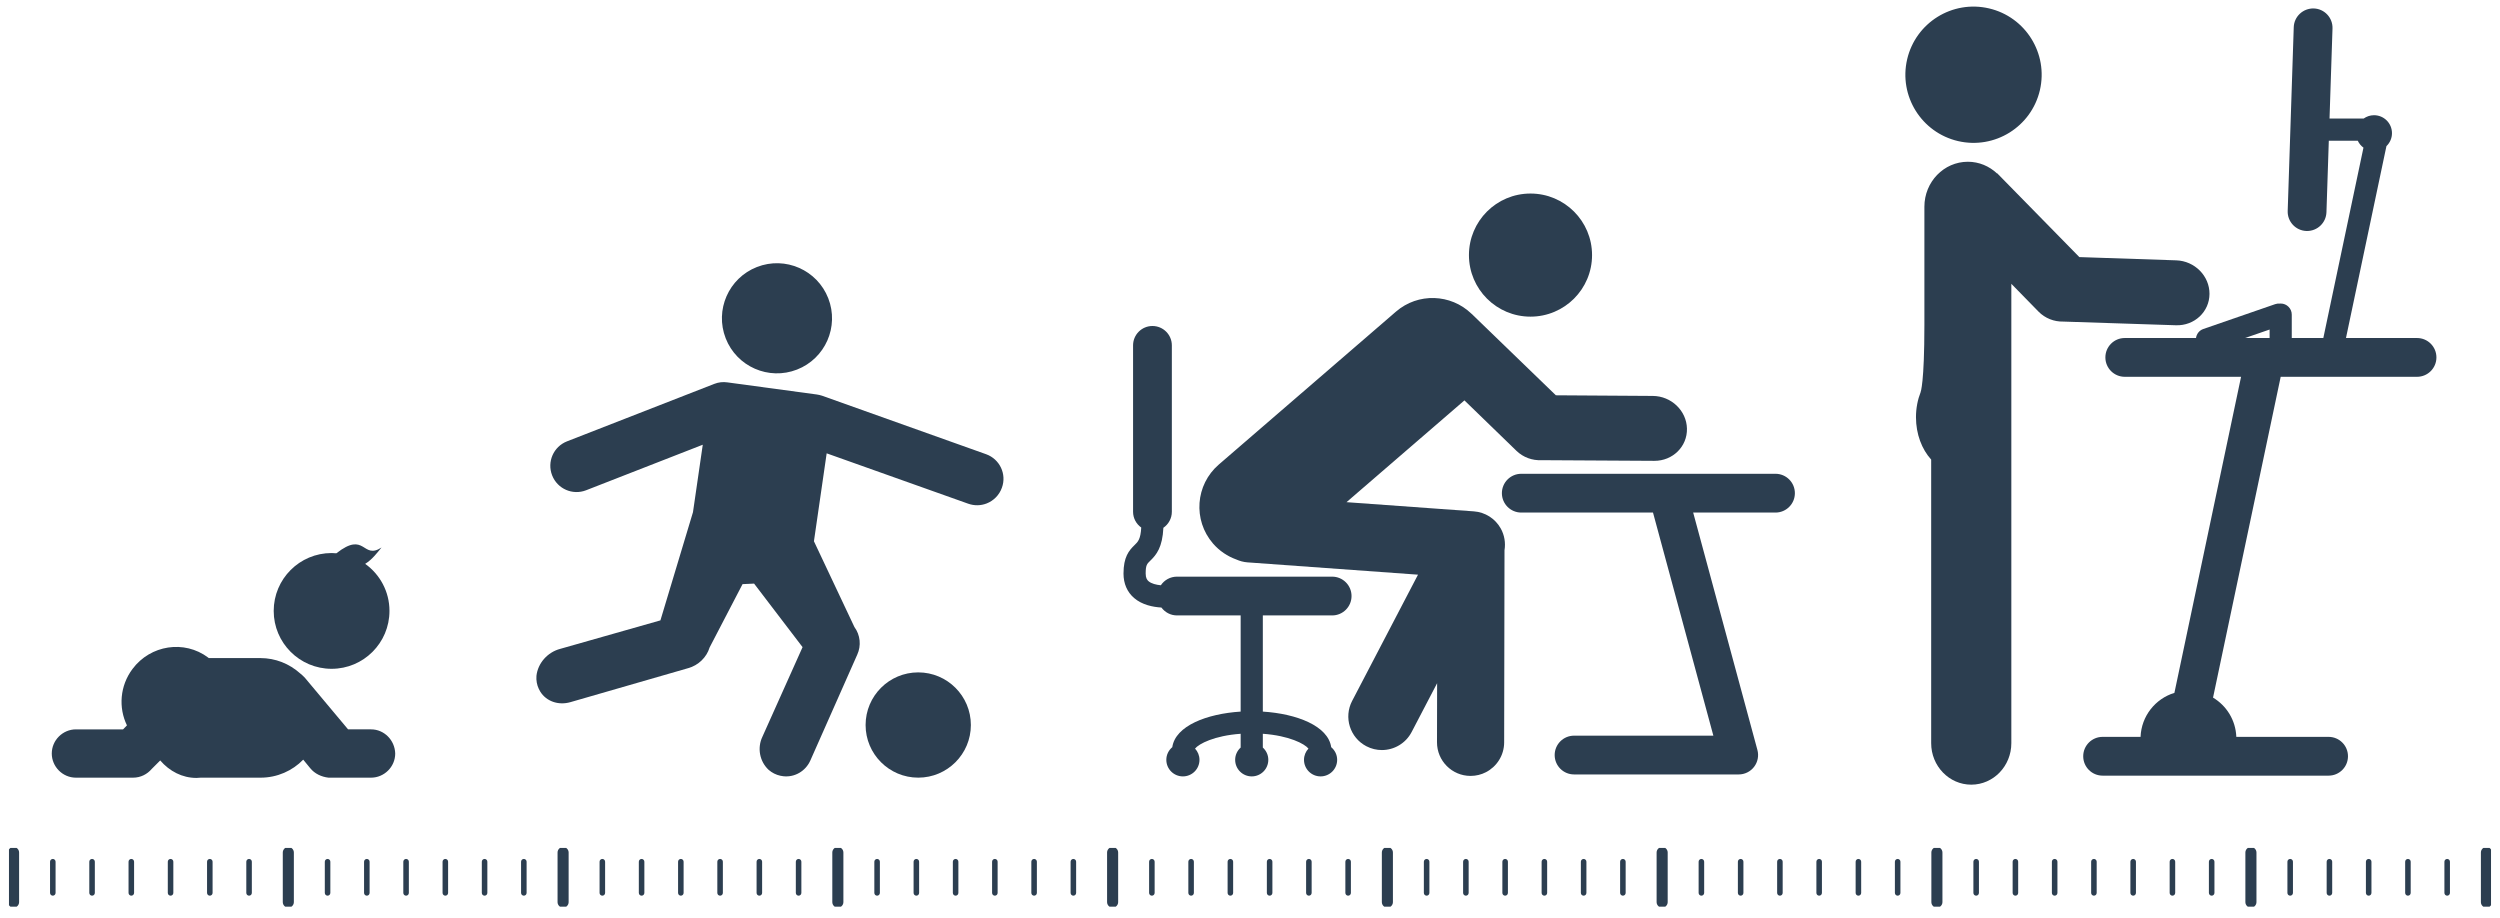
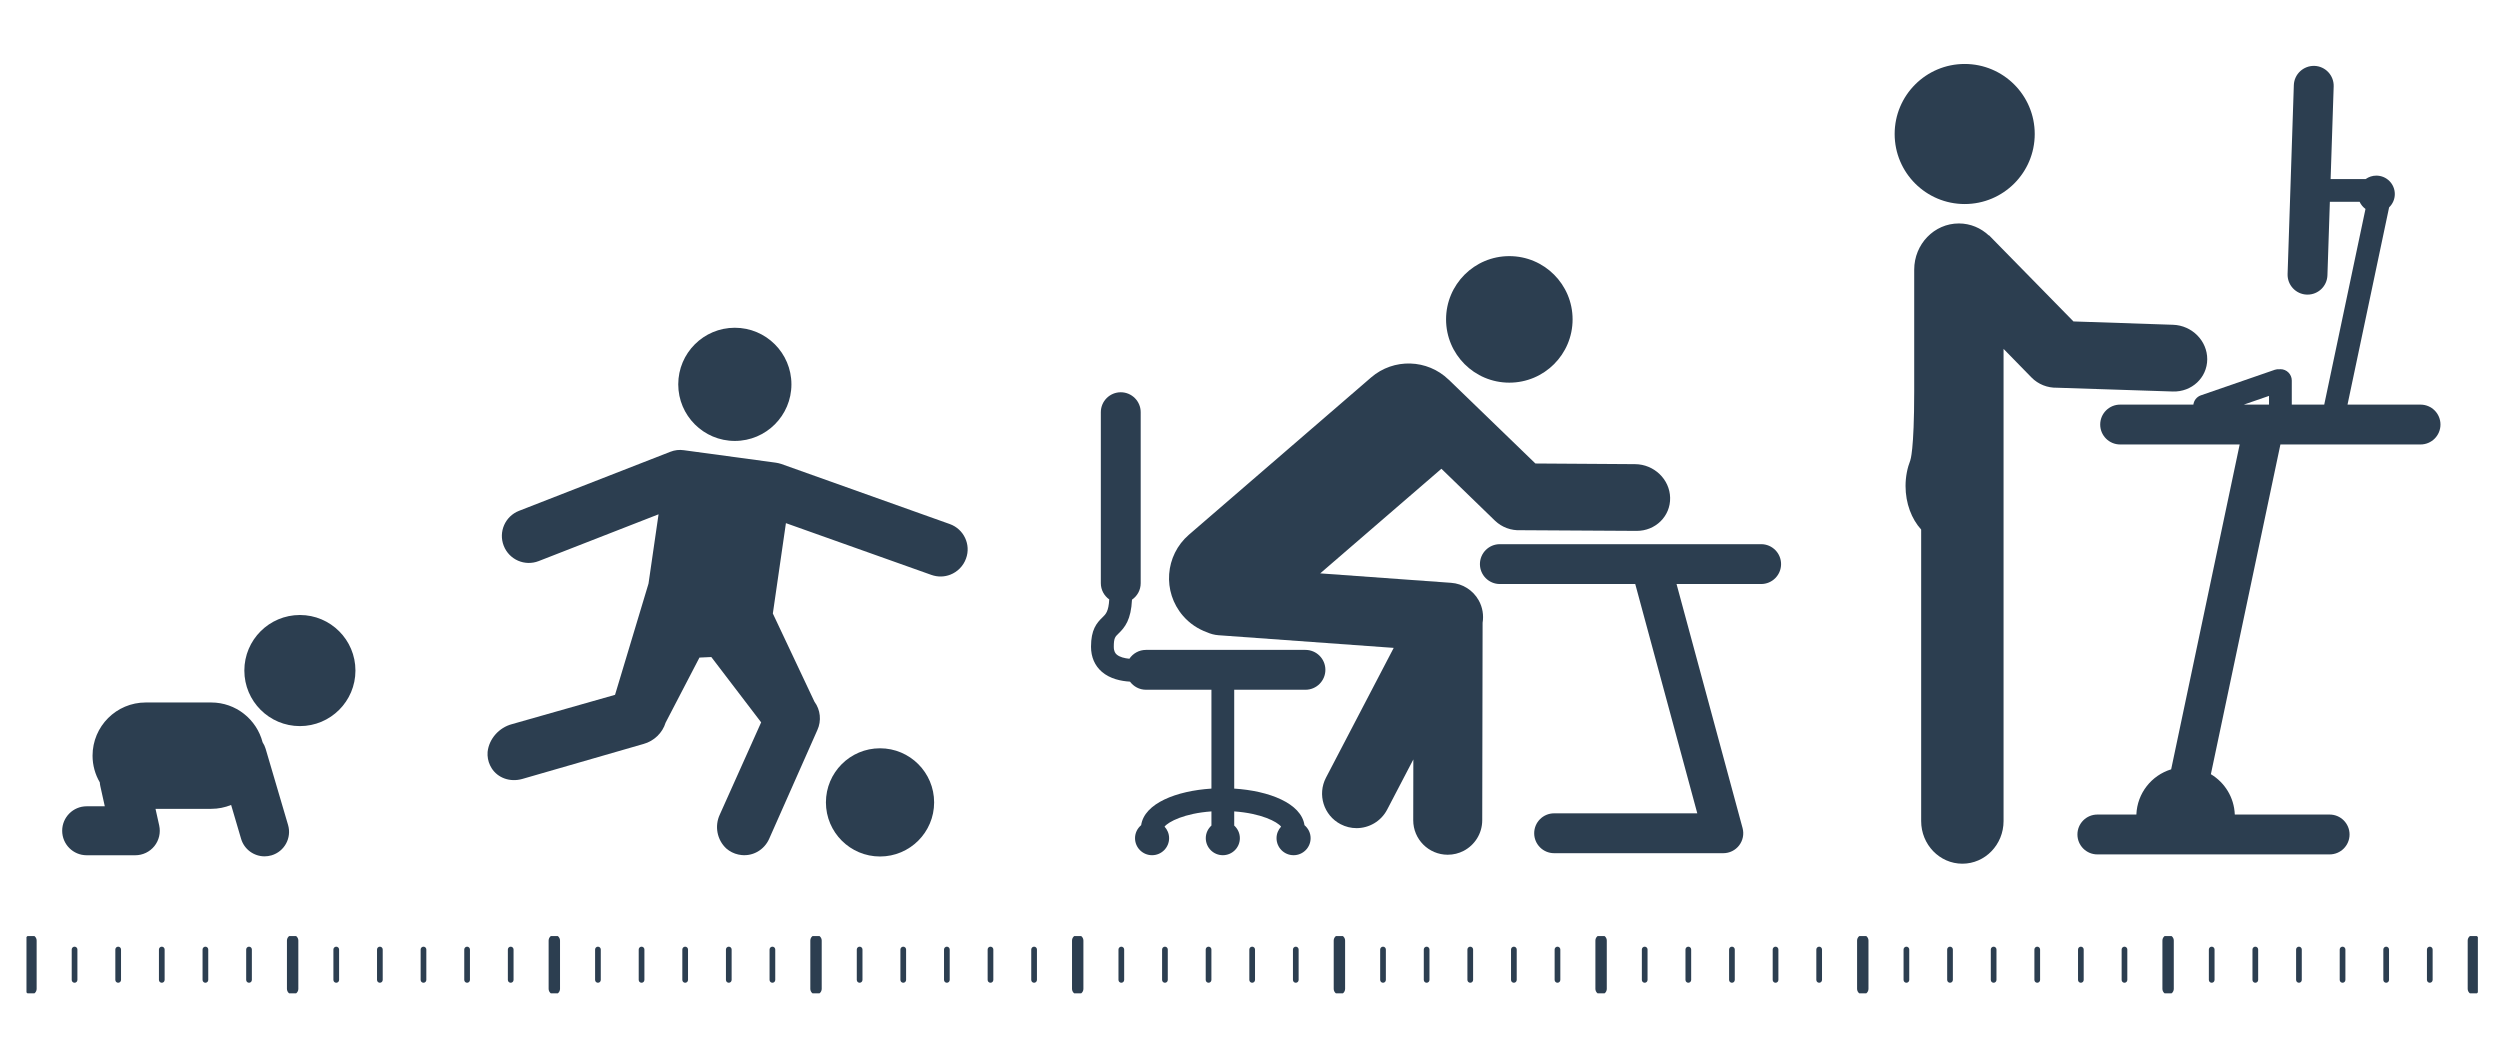
- <svg xmlns="http://www.w3.org/2000/svg" xmlns:xlink="http://www.w3.org/1999/xlink" version="1.1" id="Layer_1" x="0px" y="0px" width="612px" height="224.667px" viewBox="0 0 612 224.667" enable-background="new 0 0 612 224.667" xml:space="preserve">
+ <svg xmlns="http://www.w3.org/2000/svg" xmlns:xlink="http://www.w3.org/1999/xlink" version="1.1" id="Layer_1" x="0px" y="0px" width="396px" height="167.275px" viewBox="0 0 396 167.275" enable-background="new 0 0 396 167.275" xml:space="preserve">
  <g>
-     <path fill="#2c3e50" d="M185.304,65.361c6.933-2.705,14.749,0.724,17.455,7.659c2.707,6.935-0.722,14.749-7.655,17.454   c-6.934,2.704-14.75-0.72-17.455-7.655C174.941,75.884,178.369,68.071,185.304,65.361z" />
-     <circle fill="#2c3e50" cx="224.783" cy="177.484" r="12.885" />
-     <path fill="#2c3e50" d="M241.404,111.194l-40.15-14.318c-0.42-0.13-0.873-0.25-1.299-0.305l-21.888-2.965c-1.096-0.161-2.188-0.032-3.214,0.37   l-36.043,14.064c-3.328,1.301-4.937,5.023-3.65,8.324c1.301,3.329,5.027,4.937,8.323,3.649l28.554-11.145l-2.395,16.512   l-7.971,26.488l-24.516,6.97c-3.122,0.815-5.501,3.519-5.833,6.617c-0.086,1.12,0.114,2.219,0.579,3.191   c0.104,0.233,0.228,0.456,0.36,0.667c1.473,2.371,4.421,3.411,7.332,2.586l28.869-8.333c2.493-0.682,4.521-2.639,5.251-5.071   l8.062-15.5l2.826-0.13l11.867,15.555l-9.834,21.941c-1.305,2.751-0.676,6.06,1.539,8.108c0.821,0.711,1.803,1.204,2.854,1.433   c0.248,0.058,0.498,0.098,0.749,0.123c2.77,0.303,5.422-1.241,6.591-3.842l11.481-25.911c1.022-2.212,0.754-4.833-0.691-6.781   l-9.905-20.991l3.116-21.525l34.654,12.332c1.539,0.542,3.103,0.485,4.512-0.063c1.663-0.65,3.086-2.017,3.733-3.856   C246.48,116.076,244.75,112.396,241.404,111.194z" />
+     <circle fill="#2c3e50" cx="116.398" cy="60.88" r="8.964" />
+     <circle fill="#2c3e50" cx="139.396" cy="127.099" r="8.57" />
+     <path fill="#2c3e50" d="M150.45,83.011l-26.703-9.522c-0.279-0.086-0.58-0.165-0.864-0.202l-14.557-1.973c-0.729-0.107-1.456-0.021-2.137,0.246   l-23.972,9.354c-2.213,0.865-3.283,3.341-2.427,5.536c0.865,2.213,3.343,3.282,5.535,2.426l18.99-7.411l-1.592,10.981   l-5.301,17.616l-16.306,4.636c-2.076,0.543-3.658,2.34-3.879,4.4c-0.057,0.745,0.076,1.477,0.385,2.123   c0.069,0.155,0.152,0.303,0.24,0.443c0.98,1.576,2.94,2.269,4.876,1.72l19.2-5.542c1.658-0.454,3.007-1.755,3.493-3.373   l5.362-10.309l1.88-0.086l7.893,10.345l-6.541,14.593c-0.868,1.83-0.449,4.03,1.024,5.392c0.546,0.474,1.199,0.801,1.898,0.953   c0.165,0.039,0.332,0.065,0.498,0.082c1.842,0.202,3.606-0.825,4.384-2.555l7.636-17.232c0.679-1.472,0.501-3.214-0.46-4.51   l-6.587-13.961l2.072-14.315l23.047,8.201c1.023,0.36,2.063,0.323,3.001-0.042c1.106-0.433,2.052-1.341,2.483-2.564   C153.826,86.258,152.675,83.811,150.45,83.011z" />
  </g>
-   <path fill="#2c3e50" d="M466.873,14.51c2.09-8.969,11.055-14.548,20.029-12.458c8.969,2.089,14.551,11.053,12.463,20.025  c-2.092,8.972-11.059,14.55-20.031,12.463C470.365,32.449,464.783,23.484,466.873,14.51z" />
+   <ellipse fill="#2c3e50" cx="311.207" cy="21.226" rx="11.094" ry="11.094" />
+   <path fill="#2c3e50" d="M206.785,109.257c1.744,0,3.156-1.414,3.156-3.157s-1.412-3.156-3.156-3.156H181.52c-1.095,0-2.058,0.558-2.625,1.402  c-0.768-0.074-1.542-0.265-2.001-0.66c-0.219-0.188-0.469-0.499-0.469-1.241c0-1.375,0.213-1.58,0.729-2.076  c1.05-1.011,2-2.204,2.155-5.383c0.831-0.567,1.377-1.522,1.377-2.605V65.292c0-1.743-1.414-3.157-3.157-3.157  s-3.157,1.414-3.157,3.157V92.38c0,1.062,0.527,1.995,1.331,2.568c-0.102,1.905-0.547,2.335-1.051,2.821  c-0.967,0.93-1.835,1.987-1.835,4.675c0,1.634,0.599,3.012,1.73,3.982c1.294,1.109,3.035,1.464,4.444,1.547  c0.574,0.773,1.488,1.283,2.528,1.283h10.372v15.658c-5.521,0.352-10.629,2.323-11.131,5.792c-0.589,0.495-0.972,1.228-0.972,2.059  c0,1.492,1.208,2.699,2.699,2.699s2.7-1.207,2.7-2.699c0-0.707-0.278-1.346-0.723-1.827c0.619-0.778,3.146-2.108,7.428-2.412v2.243  c-0.546,0.494-0.896,1.2-0.896,1.996c0,1.492,1.208,2.699,2.7,2.699c1.49,0,2.699-1.207,2.699-2.699c0-0.795-0.35-1.501-0.895-1.995  v-2.244c4.282,0.304,6.807,1.633,7.426,2.412c-0.443,0.481-0.723,1.119-0.723,1.827c0,1.492,1.209,2.699,2.699,2.699  s2.699-1.207,2.699-2.699c0-0.831-0.383-1.562-0.971-2.058c-0.502-3.47-5.609-5.441-11.131-5.793v-15.658H206.785z" />
+   <path fill="#2c3e50" d="M278.967,86.197h-41.389c-1.744,0-3.158,1.413-3.158,3.156s1.414,3.157,3.158,3.157h21.445l9.828,36.322h-22.68  c-1.744,0-3.156,1.413-3.156,3.156s1.412,3.157,3.156,3.157h26.805c0.982,0,1.908-0.458,2.506-1.238s0.797-1.795,0.541-2.743  L265.564,92.51h13.402c1.744,0,3.156-1.414,3.156-3.157S280.711,86.197,278.967,86.197z" />
  <g>
-     <path fill="#2c3e50" d="M81.173,163.724c7.825,0,14.169-6.344,14.169-14.17c0-4.755-2.352-8.954-5.946-11.524c1.719-1.04,3.117-2.925,4.005-4.005   c-4.741,3.103-3.911-4.177-11.059,1.42c-0.386-0.032-0.775-0.06-1.17-0.06c-7.825,0-14.169,6.343-14.169,14.169   C67.004,157.379,73.348,163.724,81.173,163.724z" />
-     <path fill="#2c3e50" d="M90.838,178.548h-5.63l-10.603-12.667c-0.375-0.375-0.751-0.751-1.126-1.032c-2.628-2.345-6.006-3.753-9.759-3.753H51.103   c-0.062-0.047-0.115-0.101-0.177-0.147c-5.803-4.341-14.082-3.082-18.491,2.813c-3.107,4.155-3.452,9.498-1.359,13.812   l-0.949,0.975H18.585c-3.19,0-5.911,2.628-5.911,5.912c0,3.191,2.627,5.912,5.911,5.912h13.981c1.876,0,3.473-0.845,4.598-2.159   l2.056-2.057c2.274,2.643,5.405,4.279,8.864,4.279c0.363,0,0.721-0.028,1.076-0.064h14.653c4.035,0,7.789-1.689,10.416-4.41   l1.689,2.063c1.125,1.408,2.814,2.159,4.504,2.347c0.093,0,0.281,0,0.375,0s0.282,0,0.375,0h9.665c3.191,0,5.912-2.627,5.912-5.912   C96.657,181.177,94.029,178.548,90.838,178.548z" />
+     <path fill="#2c3e50" d="M239.076,60.613c5.539,0,10.023-4.485,10.023-10.021c0-5.535-4.484-10.022-10.023-10.022   c-5.535,0-10.02,4.487-10.02,10.022C229.057,56.127,233.541,60.613,239.076,60.613z" />
+     <path fill="#2c3e50" d="M258.998,73.522l-15.791-0.105L229.52,60.181c-0.023-0.023-0.051-0.039-0.074-0.062c-3.352-3.228-8.672-3.429-12.266-0.329   l-28.85,24.905c-3.811,3.287-4.233,9.041-0.944,12.851c1.059,1.225,2.375,2.089,3.794,2.604c0.567,0.253,1.178,0.422,1.818,0.469   l0.183,0.013c0.263,0.032,0.523,0.047,0.788,0.057l26.794,1.935l-10.727,20.557c-1.398,2.677-0.357,5.979,2.318,7.374   c0.809,0.423,1.674,0.622,2.523,0.622c1.971,0,3.875-1.069,4.85-2.938l4.146-7.945l-0.018,9.618   c-0.008,3.021,2.436,5.473,5.455,5.478c0.912,0.002,1.771-0.219,2.525-0.611c1.75-0.91,2.947-2.736,2.951-4.845l0.059-31.288   c0.195-1.2-0.004-2.448-0.611-3.54c-0.896-1.609-2.543-2.656-4.381-2.788l-20.732-1.496l19.199-16.571l8.471,8.213   c1.107,1.072,2.592,1.596,4.078,1.521l18.363,0.108c3,0.017,5.387-2.335,5.316-5.253C264.486,75.92,262,73.542,258.998,73.522z" />
  </g>
-   <path fill="#2c3e50" d="M326.111,150.657c2.621,0,4.746-2.125,4.746-4.746s-2.125-4.747-4.746-4.747h-37.992c-1.645,0-3.093,0.838-3.945,2.109  c-1.156-0.113-2.32-0.398-3.01-0.993c-0.328-0.284-0.704-0.751-0.704-1.867c0-2.067,0.32-2.375,1.095-3.122  c1.581-1.52,3.009-3.314,3.242-8.093c1.25-0.854,2.071-2.29,2.071-3.917v-40.73c0-2.621-2.125-4.747-4.747-4.747  c-2.621,0-4.746,2.126-4.746,4.747v40.73c0,1.596,0.793,2.999,2,3.86c-0.153,2.866-0.823,3.512-1.582,4.242  c-1.454,1.398-2.759,2.989-2.759,7.03c0,2.457,0.9,4.528,2.602,5.987c1.946,1.669,4.564,2.201,6.681,2.326  c0.865,1.164,2.238,1.929,3.8,1.929h15.596v23.544c-8.301,0.53-15.982,3.494-16.737,8.709c-0.886,0.744-1.46,1.847-1.46,3.095  c0,2.244,1.816,4.059,4.058,4.059s4.059-1.815,4.059-4.059c0-1.063-0.417-2.024-1.087-2.747c0.931-1.171,4.73-3.17,11.168-3.627  v3.373c-0.82,0.743-1.347,1.805-1.347,3.001c0,2.244,1.817,4.059,4.058,4.059s4.058-1.815,4.058-4.059c0-1.194-0.523-2.257-1.344-3  v-3.374c6.438,0.457,10.236,2.455,11.168,3.627c-0.67,0.723-1.088,1.682-1.088,2.747c0,2.244,1.818,4.059,4.059,4.059  c2.242,0,4.059-1.815,4.059-4.059c0-1.249-0.574-2.349-1.459-3.093c-0.756-5.217-8.436-8.181-16.738-8.711v-23.544H326.111z" />
-   <path fill="#2c3e50" d="M434.643,115.983H372.41c-2.621,0-4.748,2.125-4.748,4.746c0,2.622,2.127,4.747,4.748,4.747h32.244l14.777,54.614h-34.1  c-2.621,0-4.748,2.125-4.748,4.746s2.127,4.747,4.748,4.747h40.303c1.477,0,2.869-0.688,3.768-1.862  c0.9-1.173,1.199-2.698,0.814-4.124l-15.727-58.121h20.152c2.621,0,4.746-2.125,4.746-4.747  C439.389,118.109,437.264,115.983,434.643,115.983z" />
+   <path fill="#2c3e50" d="M344.215,51.445l-15.779-0.529l-13.328-13.598c-0.023-0.023-0.051-0.04-0.072-0.063l-0.006,0.041  c-1.256-1.178-2.916-1.902-4.744-1.902c-3.91,0-7.076,3.28-7.076,7.327V62c0,9.447-0.615,10.893-0.615,10.893h0.008  c-0.484,1.23-0.764,2.618-0.764,4.092c0,2.763,0.963,5.23,2.473,6.897v46.173c0,3.73,2.924,6.755,6.527,6.755  c3.605,0,6.525-3.024,6.525-6.755V74.758v-3.247V55.265l4.418,4.52c1.076,1.101,2.547,1.665,4.035,1.63l18.354,0.6  c3,0.097,5.447-2.189,5.455-5.108C349.639,53.99,347.215,51.546,344.215,51.445z" />
+   <path fill="#2c3e50" d="M383.416,64.092h-11.57l6.588-31.243c0.555-0.532,0.904-1.276,0.904-2.107c0-1.617-1.311-2.924-2.926-2.924  c-0.631,0-1.211,0.205-1.689,0.543h-5.553l0.484-14.667c0.057-1.742-1.309-3.202-3.053-3.259c-1.738-0.04-3.201,1.309-3.258,3.051  l-0.988,29.921c-0.057,1.742,1.309,3.202,3.051,3.259c0.035,0,0.07,0.001,0.107,0.001c1.695,0,3.096-1.346,3.152-3.053l0.385-11.646  h4.715c0.209,0.452,0.529,0.839,0.928,1.13l-6.535,30.993h-5.139v-3.811c0-0.997-0.809-1.804-1.805-1.804  c-0.043,0-0.084,0.01-0.127,0.013c-0.25-0.024-0.508-0.001-0.76,0.085l-11.707,4.047c-0.666,0.231-1.104,0.815-1.191,1.469h-11.6  c-1.742,0-3.156,1.414-3.156,3.157s1.414,3.157,3.156,3.157h18.936l-10.854,51.459c-3.104,0.948-5.379,3.775-5.51,7.162h-6.18  c-1.744,0-3.156,1.414-3.156,3.157s1.412,3.156,3.156,3.156h36.793c1.744,0,3.156-1.413,3.156-3.156s-1.412-3.157-3.156-3.157  h-15.023c-0.104-2.722-1.596-5.078-3.789-6.392l11.016-52.229h22.197c1.742,0,3.156-1.414,3.156-3.157  S385.158,64.092,383.416,64.092z M359.412,62.71v1.382h-3.996L359.412,62.71z" />
  <g>
-     <path fill="#2c3e50" d="M374.664,77.515c8.326,0,15.07-6.744,15.07-15.067c0-8.323-6.744-15.069-15.07-15.069c-8.324,0-15.066,6.747-15.066,15.069   C359.598,70.771,366.34,77.515,374.664,77.515z" />
-     <path fill="#2c3e50" d="M404.615,96.925l-23.74-0.157l-20.58-19.901c-0.037-0.035-0.078-0.059-0.111-0.093c-5.043-4.854-13.041-5.156-18.443-0.495   l-43.381,37.446c-5.729,4.943-6.365,13.594-1.42,19.323c1.592,1.841,3.571,3.14,5.707,3.913c0.853,0.381,1.771,0.635,2.734,0.706   l0.274,0.02c0.395,0.047,0.788,0.07,1.186,0.084l40.287,2.91L331,171.589c-2.102,4.025-0.539,8.99,3.484,11.088   c1.217,0.636,2.518,0.935,3.797,0.935c2.963,0,5.826-1.607,7.291-4.418l6.234-11.948l-0.029,14.462   c-0.01,4.542,3.666,8.229,8.205,8.236c1.371,0.003,2.662-0.33,3.797-0.919c2.631-1.368,4.432-4.115,4.438-7.284l0.086-47.044   c0.295-1.806-0.004-3.683-0.918-5.324c-1.348-2.42-3.822-3.993-6.586-4.192l-31.176-2.249l28.871-24.917l12.736,12.348   c1.664,1.612,3.896,2.4,6.133,2.289l27.609,0.163c4.512,0.023,8.098-3.511,7.994-7.898   C412.867,100.532,409.129,96.957,404.615,96.925z" />
+     <circle fill="#2c3e50" cx="47.503" cy="106.215" r="8.799" />
+     <path fill="#2c3e50" d="M36.61,127.504l1.577,5.357c0.496,1.689,2.042,2.784,3.719,2.784c0.363,0,0.732-0.052,1.098-0.158   c2.055-0.604,3.229-2.761,2.624-4.816L42.08,118.62c-0.112-0.381-0.278-0.73-0.485-1.044c-0.942-3.624-4.226-6.303-8.143-6.303   H23.084c-4.652,0-8.424,3.772-8.424,8.425c0,1.545,0.423,2.989,1.15,4.234c0.013,0.193,0.036,0.387,0.079,0.582l0.709,3.202h-2.871   c-2.142,0-3.878,1.736-3.878,3.878s1.736,3.878,3.878,3.878h7.704c1.177,0,2.288-0.533,3.025-1.45   c0.737-0.919,1.016-2.118,0.761-3.269l-0.584-2.633h8.819C34.569,128.122,35.633,127.9,36.61,127.504z" />
  </g>
-   <path fill="#2c3e50" d="M532.75,63.731l-23.727-0.795l-20.041-20.445c-0.035-0.035-0.076-0.06-0.109-0.095l-0.006,0.06  c-1.889-1.771-4.385-2.859-7.133-2.859c-5.881,0-10.643,4.932-10.643,11.016v28.99c0,14.204-0.922,16.377-0.922,16.377h0.008  c-0.729,1.851-1.146,3.938-1.146,6.153c0,4.153,1.445,7.864,3.721,10.372v69.424c0,5.609,4.395,10.157,9.811,10.157  c5.422,0,9.812-4.547,9.812-10.157V98.785v-4.883V69.475l6.643,6.795c1.619,1.655,3.83,2.503,6.066,2.452l27.6,0.902  c4.506,0.146,8.188-3.292,8.199-7.682C540.904,67.557,537.262,63.883,532.75,63.731z" />
-   <path fill="#2c3e50" d="M591.689,82.746h-17.395l9.906-46.977c0.834-0.8,1.357-1.918,1.357-3.167c0-2.432-1.969-4.397-4.396-4.397  c-0.949,0-1.82,0.308-2.541,0.817h-8.352l0.729-22.054c0.088-2.62-1.967-4.813-4.586-4.9c-2.617-0.06-4.814,1.968-4.902,4.587  l-1.482,44.99c-0.088,2.619,1.967,4.813,4.586,4.899c0.053,0.002,0.105,0.003,0.158,0.003c2.551,0,4.658-2.023,4.744-4.59  l0.576-17.511h7.09c0.314,0.679,0.797,1.262,1.395,1.699l-9.826,46.601h-7.727v-5.73c0-1.499-1.215-2.712-2.713-2.712  c-0.064,0-0.127,0.015-0.189,0.02c-0.377-0.037-0.766-0.002-1.145,0.128l-17.602,6.085c-1.002,0.347-1.66,1.225-1.793,2.209h-17.441  c-2.619,0-4.744,2.126-4.744,4.747c0,2.622,2.125,4.747,4.744,4.747h28.473l-16.318,77.375c-4.668,1.425-8.088,5.676-8.285,10.769  h-9.291c-2.623,0-4.748,2.126-4.748,4.747c0,2.621,2.125,4.747,4.748,4.747h55.32c2.621,0,4.748-2.126,4.748-4.747  c0-2.621-2.127-4.747-4.748-4.747h-22.588c-0.158-4.092-2.4-7.635-5.699-9.609l16.562-78.534h33.375  c2.623,0,4.748-2.125,4.748-4.747C596.438,84.872,594.312,82.746,591.689,82.746z M555.6,80.668v2.078h-6.01L555.6,80.668z" />
  <g>
-     <g>
-       <defs>
-         <rect id="SVGID_1_" x="2.196" y="207.578" width="607.606" height="14.376" />
-       </defs>
-       <clipPath id="SVGID_2_">
-         <use xlink:href="#SVGID_1_" overflow="visible" />
-       </clipPath>
-       <path clip-path="url(#SVGID_2_)" fill="#2c3e50" d="M3.319,222.188c-0.749,0-1.356-0.607-1.356-1.356v-12.13    c0-0.749,0.607-1.356,1.356-1.356s1.356,0.607,1.356,1.356v12.13C4.675,221.581,4.068,222.188,3.319,222.188z" />
-       <path clip-path="url(#SVGID_2_)" fill="#2c3e50" d="M70.581,222.188c-0.749,0-1.355-0.607-1.355-1.356v-12.13    c0-0.749,0.607-1.356,1.355-1.356c0.75,0,1.356,0.607,1.356,1.356v12.13C71.937,221.581,71.33,222.188,70.581,222.188z" />
-       <path clip-path="url(#SVGID_2_)" fill="#2c3e50" d="M339.631,222.188c-0.748,0-1.355-0.607-1.355-1.356v-12.13    c0-0.749,0.607-1.356,1.355-1.356c0.75,0,1.355,0.607,1.355,1.356v12.13C340.986,221.581,340.381,222.188,339.631,222.188z" />
-       <path clip-path="url(#SVGID_2_)" fill="#2c3e50" d="M137.845,222.188c-0.749,0-1.356-0.607-1.356-1.356v-12.13    c0-0.749,0.607-1.356,1.356-1.356c0.749,0,1.356,0.607,1.356,1.356v12.13C139.201,221.581,138.593,222.188,137.845,222.188z" />
-       <path clip-path="url(#SVGID_2_)" fill="#2c3e50" d="M406.895,222.188c-0.75,0-1.357-0.607-1.357-1.356v-12.13    c0-0.749,0.607-1.356,1.357-1.356c0.748,0,1.355,0.607,1.355,1.356v12.13C408.25,221.581,407.643,222.188,406.895,222.188z" />
-       <path clip-path="url(#SVGID_2_)" fill="#2c3e50" d="M205.105,222.188c-0.749,0-1.356-0.607-1.356-1.356v-12.13    c0-0.749,0.607-1.356,1.356-1.356s1.357,0.607,1.357,1.356v12.13C206.462,221.581,205.854,222.188,205.105,222.188z" />
-       <path clip-path="url(#SVGID_2_)" fill="#2c3e50" d="M474.154,222.188c-0.75,0-1.355-0.607-1.355-1.356v-12.13    c0-0.749,0.605-1.356,1.355-1.356s1.355,0.607,1.355,1.356v12.13C475.51,221.581,474.904,222.188,474.154,222.188z" />
-       <path clip-path="url(#SVGID_2_)" fill="#2c3e50" d="M272.368,222.188c-0.749,0-1.355-0.607-1.355-1.356v-12.13    c0-0.749,0.607-1.356,1.355-1.356c0.75,0,1.357,0.607,1.357,1.356v12.13C273.725,221.581,273.118,222.188,272.368,222.188z" />
-     </g>
-     <path fill="#2c3e50" d="M281.977,219.263c-0.374,0-0.677-0.304-0.677-0.678v-7.638c0-0.375,0.303-0.678,0.677-0.678   c0.375,0,0.679,0.303,0.679,0.678v7.638C282.656,218.959,282.353,219.263,281.977,219.263z" />
-     <path fill="#2c3e50" d="M214.715,219.263c-0.375,0-0.678-0.304-0.678-0.678v-7.638c0-0.375,0.304-0.678,0.678-0.678   s0.678,0.303,0.678,0.678v7.638C215.394,218.959,215.09,219.263,214.715,219.263z" />
-     <path fill="#2c3e50" d="M147.453,219.263c-0.375,0-0.678-0.304-0.678-0.678v-7.638c0-0.375,0.304-0.678,0.678-0.678   s0.678,0.303,0.678,0.678v7.638C148.131,218.959,147.828,219.263,147.453,219.263z" />
-     <path fill="#2c3e50" d="M80.191,219.263c-0.375,0-0.678-0.304-0.678-0.678v-7.638c0-0.375,0.303-0.678,0.678-0.678   c0.375,0,0.678,0.303,0.678,0.678v7.638C80.869,218.959,80.566,219.263,80.191,219.263z" />
-     <path fill="#2c3e50" d="M12.928,219.263c-0.375,0-0.678-0.304-0.678-0.678v-7.638c0-0.375,0.303-0.678,0.678-0.678   c0.375,0,0.678,0.303,0.678,0.678v7.638C13.606,218.959,13.303,219.263,12.928,219.263z" />
-     <path fill="#2c3e50" d="M349.24,219.263c-0.375,0-0.68-0.304-0.68-0.678v-7.638c0-0.375,0.305-0.678,0.68-0.678   s0.678,0.303,0.678,0.678v7.638C349.918,218.959,349.615,219.263,349.24,219.263z" />
-     <path fill="#2c3e50" d="M416.5,219.263c-0.373,0-0.678-0.304-0.678-0.678v-7.638c0-0.375,0.305-0.678,0.678-0.678   c0.375,0,0.68,0.303,0.68,0.678v7.638C417.18,218.959,416.875,219.263,416.5,219.263z" />
-     <path fill="#2c3e50" d="M483.764,219.263c-0.375,0-0.678-0.304-0.678-0.678v-7.638c0-0.375,0.303-0.678,0.678-0.678   s0.68,0.303,0.68,0.678v7.638C484.443,218.959,484.139,219.263,483.764,219.263z" />
-     <path fill="#2c3e50" d="M541.418,219.263c-0.375,0-0.68-0.304-0.68-0.678v-7.638c0-0.375,0.305-0.678,0.68-0.678   c0.373,0,0.678,0.303,0.678,0.678v7.638C542.096,218.959,541.791,219.263,541.418,219.263z" />
-     <path fill="#2c3e50" d="M291.584,219.263c-0.375,0-0.678-0.304-0.678-0.678v-7.638c0-0.375,0.303-0.678,0.678-0.678   c0.375,0,0.678,0.303,0.678,0.678v7.638C292.263,218.959,291.959,219.263,291.584,219.263z" />
-     <path fill="#2c3e50" d="M224.324,219.263c-0.375,0-0.678-0.304-0.678-0.678v-7.638c0-0.375,0.304-0.678,0.678-0.678   s0.678,0.303,0.678,0.678v7.638C225.002,218.959,224.698,219.263,224.324,219.263z" />
-     <path fill="#2c3e50" d="M157.062,219.263c-0.375,0-0.678-0.304-0.678-0.678v-7.638c0-0.375,0.304-0.678,0.678-0.678   c0.375,0,0.678,0.303,0.678,0.678v7.638C157.74,218.959,157.437,219.263,157.062,219.263z" />
-     <path fill="#2c3e50" d="M89.8,219.263c-0.375,0-0.678-0.304-0.678-0.678v-7.638c0-0.375,0.304-0.678,0.678-0.678   c0.375,0,0.678,0.303,0.678,0.678v7.638C90.478,218.959,90.175,219.263,89.8,219.263z" />
-     <path fill="#2c3e50" d="M22.537,219.263c-0.375,0-0.678-0.304-0.678-0.678v-7.638c0-0.375,0.303-0.678,0.678-0.678   c0.375,0,0.679,0.303,0.679,0.678v7.638C23.216,218.959,22.913,219.263,22.537,219.263z" />
-     <path fill="#2c3e50" d="M358.848,219.263c-0.375,0-0.68-0.304-0.68-0.678v-7.638c0-0.375,0.305-0.678,0.68-0.678   s0.678,0.303,0.678,0.678v7.638C359.525,218.959,359.223,219.263,358.848,219.263z" />
-     <path fill="#2c3e50" d="M426.111,219.263c-0.375,0-0.678-0.304-0.678-0.678v-7.638c0-0.375,0.303-0.678,0.678-0.678   s0.678,0.303,0.678,0.678v7.638C426.789,218.959,426.486,219.263,426.111,219.263z" />
-     <path fill="#2c3e50" d="M493.371,219.263c-0.375,0-0.678-0.304-0.678-0.678v-7.638c0-0.375,0.303-0.678,0.678-0.678   s0.678,0.303,0.678,0.678v7.638C494.049,218.959,493.746,219.263,493.371,219.263z" />
-     <path fill="#2c3e50" d="M560.637,219.263c-0.375,0-0.678-0.304-0.678-0.678v-7.638c0-0.375,0.303-0.678,0.678-0.678   s0.678,0.303,0.678,0.678v7.638C561.314,218.959,561.012,219.263,560.637,219.263z" />
-     <path fill="#2c3e50" d="M301.195,219.263c-0.375,0-0.677-0.304-0.677-0.678v-7.638c0-0.375,0.303-0.678,0.677-0.678   c0.375,0,0.678,0.303,0.678,0.678v7.638C301.873,218.959,301.57,219.263,301.195,219.263z" />
-     <path fill="#2c3e50" d="M233.933,219.263c-0.375,0-0.677-0.304-0.677-0.678v-7.638c0-0.375,0.303-0.678,0.677-0.678   c0.375,0,0.678,0.303,0.678,0.678v7.638C234.611,218.959,234.309,219.263,233.933,219.263z" />
-     <path fill="#2c3e50" d="M166.67,219.263c-0.375,0-0.678-0.304-0.678-0.678v-7.638c0-0.375,0.304-0.678,0.678-0.678   c0.375,0,0.678,0.303,0.678,0.678v7.638C167.349,218.959,167.045,219.263,166.67,219.263z" />
-     <path fill="#2c3e50" d="M99.409,219.263c-0.375,0-0.679-0.304-0.679-0.678v-7.638c0-0.375,0.304-0.678,0.679-0.678   c0.375,0,0.678,0.303,0.678,0.678v7.638C100.087,218.959,99.784,219.263,99.409,219.263z" />
-     <path fill="#2c3e50" d="M32.145,219.263c-0.375,0-0.678-0.304-0.678-0.678v-7.638c0-0.375,0.304-0.678,0.678-0.678   c0.375,0,0.679,0.303,0.679,0.678v7.638C32.824,218.959,32.521,219.263,32.145,219.263z" />
-     <path fill="#2c3e50" d="M368.457,219.263c-0.373,0-0.678-0.304-0.678-0.678v-7.638c0-0.375,0.305-0.678,0.678-0.678   c0.375,0,0.68,0.303,0.68,0.678v7.638C369.137,218.959,368.832,219.263,368.457,219.263z" />
-     <path fill="#2c3e50" d="M435.721,219.263c-0.373,0-0.678-0.304-0.678-0.678v-7.638c0-0.375,0.305-0.678,0.678-0.678   c0.375,0,0.678,0.303,0.678,0.678v7.638C436.398,218.959,436.096,219.263,435.721,219.263z" />
-     <path fill="#2c3e50" d="M502.98,219.263c-0.375,0-0.678-0.304-0.678-0.678v-7.638c0-0.375,0.303-0.678,0.678-0.678   s0.68,0.303,0.68,0.678v7.638C503.66,218.959,503.355,219.263,502.98,219.263z" />
-     <path fill="#2c3e50" d="M570.244,219.263c-0.375,0-0.678-0.304-0.678-0.678v-7.638c0-0.375,0.303-0.678,0.678-0.678   s0.678,0.303,0.678,0.678v7.638C570.922,218.959,570.619,219.263,570.244,219.263z" />
-     <path fill="#2c3e50" d="M310.805,219.263c-0.377,0-0.678-0.304-0.678-0.678v-7.638c0-0.375,0.301-0.678,0.678-0.678   c0.373,0,0.678,0.303,0.678,0.678v7.638C311.482,218.959,311.178,219.263,310.805,219.263z" />
-     <path fill="#2c3e50" d="M243.541,219.263c-0.375,0-0.678-0.304-0.678-0.678v-7.638c0-0.375,0.303-0.678,0.678-0.678   c0.375,0,0.678,0.303,0.678,0.678v7.638C244.219,218.959,243.916,219.263,243.541,219.263z" />
-     <path fill="#2c3e50" d="M176.28,219.263c-0.375,0-0.679-0.304-0.679-0.678v-7.638c0-0.375,0.304-0.678,0.679-0.678   s0.678,0.303,0.678,0.678v7.638C176.958,218.959,176.654,219.263,176.28,219.263z" />
-     <path fill="#2c3e50" d="M109.018,219.263c-0.375,0-0.679-0.304-0.679-0.678v-7.638c0-0.375,0.304-0.678,0.679-0.678   c0.375,0,0.678,0.303,0.678,0.678v7.638C109.696,218.959,109.392,219.263,109.018,219.263z" />
-     <path fill="#2c3e50" d="M41.755,219.263c-0.375,0-0.678-0.304-0.678-0.678v-7.638c0-0.375,0.303-0.678,0.678-0.678   c0.375,0,0.678,0.303,0.678,0.678v7.638C42.433,218.959,42.13,219.263,41.755,219.263z" />
-     <path fill="#2c3e50" d="M378.066,219.263c-0.375,0-0.678-0.304-0.678-0.678v-7.638c0-0.375,0.303-0.678,0.678-0.678   s0.678,0.303,0.678,0.678v7.638C378.744,218.959,378.441,219.263,378.066,219.263z" />
-     <path fill="#2c3e50" d="M445.33,219.263c-0.375,0-0.678-0.304-0.678-0.678v-7.638c0-0.375,0.303-0.678,0.678-0.678   s0.678,0.303,0.678,0.678v7.638C446.008,218.959,445.705,219.263,445.33,219.263z" />
-     <path fill="#2c3e50" d="M512.59,219.263c-0.375,0-0.676-0.304-0.676-0.678v-7.638c0-0.375,0.301-0.678,0.676-0.678   s0.678,0.303,0.678,0.678v7.638C513.268,218.959,512.965,219.263,512.59,219.263z" />
-     <path fill="#2c3e50" d="M579.854,219.263c-0.375,0-0.678-0.304-0.678-0.678v-7.638c0-0.375,0.303-0.678,0.678-0.678   s0.678,0.303,0.678,0.678v7.638C580.531,218.959,580.229,219.263,579.854,219.263z" />
-     <path fill="#2c3e50" d="M320.414,219.263c-0.375,0-0.68-0.304-0.68-0.678v-7.638c0-0.375,0.305-0.678,0.68-0.678   c0.377,0,0.678,0.303,0.678,0.678v7.638C321.092,218.959,320.791,219.263,320.414,219.263z" />
-     <path fill="#2c3e50" d="M253.15,219.263c-0.375,0-0.678-0.304-0.678-0.678v-7.638c0-0.375,0.304-0.678,0.678-0.678   s0.678,0.303,0.678,0.678v7.638C253.829,218.959,253.525,219.263,253.15,219.263z" />
-     <path fill="#2c3e50" d="M185.889,219.263c-0.375,0-0.678-0.304-0.678-0.678v-7.638c0-0.375,0.304-0.678,0.678-0.678   c0.375,0,0.678,0.303,0.678,0.678v7.638C186.567,218.959,186.264,219.263,185.889,219.263z" />
-     <path fill="#2c3e50" d="M118.626,219.263c-0.375,0-0.678-0.304-0.678-0.678v-7.638c0-0.375,0.303-0.678,0.678-0.678   c0.375,0,0.678,0.303,0.678,0.678v7.638C119.304,218.959,119.001,219.263,118.626,219.263z" />
-     <path fill="#2c3e50" d="M51.363,219.263c-0.375,0-0.678-0.304-0.678-0.678v-7.638c0-0.375,0.303-0.678,0.678-0.678   c0.375,0,0.678,0.303,0.678,0.678v7.638C52.042,218.959,51.739,219.263,51.363,219.263z" />
-     <path fill="#2c3e50" d="M387.674,219.263c-0.373,0-0.678-0.304-0.678-0.678v-7.638c0-0.375,0.305-0.678,0.678-0.678   c0.375,0,0.68,0.303,0.68,0.678v7.638C388.354,218.959,388.049,219.263,387.674,219.263z" />
-     <path fill="#2c3e50" d="M454.938,219.263c-0.375,0-0.678-0.304-0.678-0.678v-7.638c0-0.375,0.303-0.678,0.678-0.678   s0.678,0.303,0.678,0.678v7.638C455.615,218.959,455.312,219.263,454.938,219.263z" />
-     <path fill="#2c3e50" d="M522.201,219.263c-0.375,0-0.68-0.304-0.68-0.678v-7.638c0-0.375,0.305-0.678,0.68-0.678   c0.373,0,0.678,0.303,0.678,0.678v7.638C522.879,218.959,522.574,219.263,522.201,219.263z" />
-     <path fill="#2c3e50" d="M589.461,219.263c-0.375,0-0.678-0.304-0.678-0.678v-7.638c0-0.375,0.303-0.678,0.678-0.678   s0.678,0.303,0.678,0.678v7.638C590.139,218.959,589.836,219.263,589.461,219.263z" />
-     <path fill="#2c3e50" d="M330.023,219.263c-0.375,0-0.678-0.304-0.678-0.678v-7.638c0-0.375,0.303-0.678,0.678-0.678   s0.678,0.303,0.678,0.678v7.638C330.701,218.959,330.398,219.263,330.023,219.263z" />
-     <path fill="#2c3e50" d="M262.759,219.263c-0.375,0-0.677-0.304-0.677-0.678v-7.638c0-0.375,0.303-0.678,0.677-0.678   c0.375,0,0.678,0.303,0.678,0.678v7.638C263.438,218.959,263.135,219.263,262.759,219.263z" />
-     <path fill="#2c3e50" d="M195.498,219.263c-0.375,0-0.678-0.304-0.678-0.678v-7.638c0-0.375,0.303-0.678,0.678-0.678   c0.375,0,0.678,0.303,0.678,0.678v7.638C196.176,218.959,195.873,219.263,195.498,219.263z" />
-     <path fill="#2c3e50" d="M128.235,219.263c-0.375,0-0.678-0.304-0.678-0.678v-7.638c0-0.375,0.303-0.678,0.678-0.678   c0.375,0,0.678,0.303,0.678,0.678v7.638C128.913,218.959,128.61,219.263,128.235,219.263z" />
-     <path fill="#2c3e50" d="M60.972,219.263c-0.375,0-0.678-0.304-0.678-0.678v-7.638c0-0.375,0.303-0.678,0.678-0.678   c0.375,0,0.678,0.303,0.678,0.678v7.638C61.65,218.959,61.348,219.263,60.972,219.263z" />
-     <path fill="#2c3e50" d="M397.283,219.263c-0.375,0-0.678-0.304-0.678-0.678v-7.638c0-0.375,0.303-0.678,0.678-0.678   c0.377,0,0.678,0.303,0.678,0.678v7.638C397.961,218.959,397.66,219.263,397.283,219.263z" />
-     <path fill="#2c3e50" d="M464.547,219.263c-0.375,0-0.678-0.304-0.678-0.678v-7.638c0-0.375,0.303-0.678,0.678-0.678   s0.678,0.303,0.678,0.678v7.638C465.225,218.959,464.922,219.263,464.547,219.263z" />
-     <path fill="#2c3e50" d="M531.809,219.263c-0.373,0-0.676-0.304-0.676-0.678v-7.638c0-0.375,0.303-0.678,0.676-0.678   c0.377,0,0.68,0.303,0.68,0.678v7.638C532.488,218.959,532.186,219.263,531.809,219.263z" />
-     <path fill="#2c3e50" d="M599.07,219.263c-0.375,0-0.678-0.304-0.678-0.678v-7.638c0-0.375,0.303-0.678,0.678-0.678   s0.678,0.303,0.678,0.678v7.638C599.748,218.959,599.445,219.263,599.07,219.263z" />
-     <g>
-       <defs>
-         <rect id="SVGID_3_" x="2.196" y="207.578" width="607.606" height="14.376" />
-       </defs>
-       <clipPath id="SVGID_4_">
-         <use xlink:href="#SVGID_3_" overflow="visible" />
-       </clipPath>
-       <path clip-path="url(#SVGID_4_)" fill="#2c3e50" d="M551.025,222.188c-0.748,0-1.355-0.607-1.355-1.356v-12.13    c0-0.749,0.607-1.356,1.355-1.356c0.75,0,1.357,0.607,1.357,1.356v12.13C552.383,221.581,551.775,222.188,551.025,222.188z" />
-       <path clip-path="url(#SVGID_4_)" fill="#2c3e50" d="M608.678,222.188c-0.75,0-1.355-0.607-1.355-1.356v-12.13    c0-0.749,0.605-1.356,1.355-1.356s1.355,0.607,1.355,1.356v12.13C610.033,221.581,609.428,222.188,608.678,222.188z" />
-     </g>
+     <defs>
+       <rect id="SVGID_1_" x="4.193" y="148.278" width="388.301" height="9.064" />
+     </defs>
+     <clipPath id="SVGID_2_">
+       <use xlink:href="#SVGID_1_" overflow="visible" />
+     </clipPath>
+     <path clip-path="url(#SVGID_2_)" fill="#2c3e50" d="M4.902,157.535c-0.498,0-0.902-0.403-0.902-0.901v-7.648   c0-0.498,0.404-0.901,0.902-0.901s0.902,0.403,0.902,0.901v7.648C5.804,157.132,5.4,157.535,4.902,157.535z" />
+     <path clip-path="url(#SVGID_2_)" fill="#2c3e50" d="M46.354,157.535c-0.499,0-0.902-0.403-0.902-0.901v-7.648   c0-0.498,0.404-0.901,0.902-0.901c0.498,0,0.902,0.403,0.902,0.901v7.648C47.256,157.132,46.852,157.535,46.354,157.535z" />
+     <path clip-path="url(#SVGID_2_)" fill="#2c3e50" d="M212.162,157.535c-0.498,0-0.902-0.403-0.902-0.901v-7.648   c0-0.498,0.404-0.901,0.902-0.901s0.902,0.403,0.902,0.901v7.648C213.064,157.132,212.66,157.535,212.162,157.535z" />
+     <path clip-path="url(#SVGID_2_)" fill="#2c3e50" d="M87.805,157.535c-0.498,0-0.902-0.403-0.902-0.901v-7.648   c0-0.498,0.404-0.901,0.902-0.901s0.902,0.403,0.902,0.901v7.648C88.707,157.132,88.303,157.535,87.805,157.535z" />
+     <path clip-path="url(#SVGID_2_)" fill="#2c3e50" d="M253.613,157.535c-0.498,0-0.902-0.403-0.902-0.901v-7.648   c0-0.498,0.404-0.901,0.902-0.901s0.902,0.403,0.902,0.901v7.648C254.516,157.132,254.111,157.535,253.613,157.535z" />
+     <path clip-path="url(#SVGID_2_)" fill="#2c3e50" d="M129.257,157.535c-0.498,0-0.902-0.403-0.902-0.901v-7.648   c0-0.498,0.404-0.901,0.902-0.901s0.902,0.403,0.902,0.901v7.648C130.159,157.132,129.755,157.535,129.257,157.535z" />
+     <path clip-path="url(#SVGID_2_)" fill="#2c3e50" d="M295.064,157.535c-0.498,0-0.902-0.403-0.902-0.901v-7.648   c0-0.498,0.404-0.901,0.902-0.901s0.902,0.403,0.902,0.901v7.648C295.967,157.132,295.562,157.535,295.064,157.535z" />
+     <path clip-path="url(#SVGID_2_)" fill="#2c3e50" d="M170.709,157.535c-0.499,0-0.902-0.403-0.902-0.901v-7.648   c0-0.498,0.404-0.901,0.902-0.901c0.498,0,0.902,0.403,0.902,0.901v7.648C171.611,157.132,171.208,157.535,170.709,157.535z" />
+   </g>
+   <path fill="#2c3e50" d="M177.617,155.668c-0.249,0-0.451-0.201-0.451-0.45v-4.815c0-0.249,0.202-0.45,0.451-0.45  c0.25,0,0.451,0.201,0.451,0.45v4.815C178.068,155.467,177.867,155.668,177.617,155.668z" />
+   <path fill="#2c3e50" d="M136.166,155.668c-0.249,0-0.451-0.201-0.451-0.45v-4.815c0-0.249,0.202-0.45,0.451-0.45  c0.25,0,0.451,0.201,0.451,0.45v4.815C136.617,155.467,136.415,155.668,136.166,155.668z" />
+   <path fill="#2c3e50" d="M94.714,155.668c-0.25,0-0.451-0.201-0.451-0.45v-4.815c0-0.249,0.202-0.45,0.451-0.45  c0.249,0,0.451,0.201,0.451,0.45v4.815C95.165,155.467,94.963,155.668,94.714,155.668z" />
+   <path fill="#2c3e50" d="M53.262,155.668c-0.25,0-0.451-0.201-0.451-0.45v-4.815c0-0.249,0.202-0.45,0.451-0.45  c0.249,0,0.451,0.201,0.451,0.45v4.815C53.713,155.467,53.511,155.668,53.262,155.668z" />
+   <path fill="#2c3e50" d="M11.81,155.668c-0.249,0-0.451-0.201-0.451-0.45v-4.815c0-0.249,0.202-0.45,0.451-0.45  c0.25,0,0.451,0.201,0.451,0.45v4.815C12.261,155.467,12.06,155.668,11.81,155.668z" />
+   <path fill="#2c3e50" d="M219.07,155.668c-0.25,0-0.451-0.201-0.451-0.45v-4.815c0-0.249,0.201-0.45,0.451-0.45  s0.451,0.201,0.451,0.45v4.815C219.521,155.467,219.32,155.668,219.07,155.668z" />
+   <path fill="#2c3e50" d="M260.521,155.668c-0.25,0-0.451-0.201-0.451-0.45v-4.815c0-0.249,0.201-0.45,0.451-0.45  c0.248,0,0.451,0.201,0.451,0.45v4.815C260.973,155.467,260.77,155.668,260.521,155.668z" />
+   <path fill="#2c3e50" d="M301.975,155.668c-0.25,0-0.451-0.201-0.451-0.45v-4.815c0-0.249,0.201-0.45,0.451-0.45  s0.451,0.201,0.451,0.45v4.815C302.426,155.467,302.225,155.668,301.975,155.668z" />
+   <path fill="#2c3e50" d="M350.334,155.668c-0.25,0-0.451-0.201-0.451-0.45v-4.815c0-0.249,0.201-0.45,0.451-0.45  s0.451,0.201,0.451,0.45v4.815C350.785,155.467,350.584,155.668,350.334,155.668z" />
+   <path fill="#2c3e50" d="M336.516,155.668c-0.248,0-0.449-0.201-0.449-0.45v-4.815c0-0.249,0.201-0.45,0.449-0.45  c0.25,0,0.451,0.201,0.451,0.45v4.815C336.967,155.467,336.766,155.668,336.516,155.668z" />
+   <path fill="#2c3e50" d="M384.879,155.668c-0.25,0-0.451-0.201-0.451-0.45v-4.815c0-0.249,0.201-0.45,0.451-0.45  c0.248,0,0.451,0.201,0.451,0.45v4.815C385.33,155.467,385.127,155.668,384.879,155.668z" />
+   <path fill="#2c3e50" d="M184.526,155.668c-0.248,0-0.451-0.201-0.451-0.45v-4.815c0-0.249,0.203-0.45,0.451-0.45  c0.25,0,0.451,0.201,0.451,0.45v4.815C184.978,155.467,184.777,155.668,184.526,155.668z" />
+   <path fill="#2c3e50" d="M143.075,155.668c-0.25,0-0.451-0.201-0.451-0.45v-4.815c0-0.249,0.202-0.45,0.451-0.45  c0.249,0,0.451,0.201,0.451,0.45v4.815C143.526,155.467,143.324,155.668,143.075,155.668z" />
+   <path fill="#2c3e50" d="M101.623,155.668c-0.25,0-0.451-0.201-0.451-0.45v-4.815c0-0.249,0.202-0.45,0.451-0.45  c0.249,0,0.451,0.201,0.451,0.45v4.815C102.074,155.467,101.872,155.668,101.623,155.668z" />
+   <path fill="#2c3e50" d="M60.171,155.668c-0.249,0-0.451-0.201-0.451-0.45v-4.815c0-0.249,0.202-0.45,0.451-0.45  c0.25,0,0.451,0.201,0.451,0.45v4.815C60.622,155.467,60.42,155.668,60.171,155.668z" />
+   <path fill="#2c3e50" d="M18.719,155.668c-0.249,0-0.451-0.201-0.451-0.45v-4.815c0-0.249,0.202-0.45,0.451-0.45  c0.25,0,0.451,0.201,0.451,0.45v4.815C19.17,155.467,18.968,155.668,18.719,155.668z" />
+   <path fill="#2c3e50" d="M225.979,155.668c-0.25,0-0.451-0.201-0.451-0.45v-4.815c0-0.249,0.201-0.45,0.451-0.45  s0.451,0.201,0.451,0.45v4.815C226.43,155.467,226.229,155.668,225.979,155.668z" />
+   <path fill="#2c3e50" d="M267.43,155.668c-0.248,0-0.451-0.201-0.451-0.45v-4.815c0-0.249,0.203-0.45,0.451-0.45  c0.25,0,0.451,0.201,0.451,0.45v4.815C267.881,155.467,267.68,155.668,267.43,155.668z" />
+   <path fill="#2c3e50" d="M357.242,155.668c-0.248,0-0.451-0.201-0.451-0.45v-4.815c0-0.249,0.203-0.45,0.451-0.45  c0.25,0,0.451,0.201,0.451,0.45v4.815C357.693,155.467,357.492,155.668,357.242,155.668z" />
+   <path fill="#2c3e50" d="M191.436,155.668c-0.25,0-0.451-0.201-0.451-0.45v-4.815c0-0.249,0.201-0.45,0.451-0.45  c0.249,0,0.451,0.201,0.451,0.45v4.815C191.887,155.467,191.684,155.668,191.436,155.668z" />
+   <path fill="#2c3e50" d="M308.883,155.668c-0.25,0-0.451-0.201-0.451-0.45v-4.815c0-0.249,0.201-0.45,0.451-0.45  s0.451,0.201,0.451,0.45v4.815C309.334,155.467,309.133,155.668,308.883,155.668z" />
+   <path fill="#2c3e50" d="M149.983,155.668c-0.25,0-0.451-0.201-0.451-0.45v-4.815c0-0.249,0.202-0.45,0.451-0.45  c0.249,0,0.451,0.201,0.451,0.45v4.815C150.434,155.467,150.232,155.668,149.983,155.668z" />
+   <path fill="#2c3e50" d="M108.531,155.668c-0.25,0-0.451-0.201-0.451-0.45v-4.815c0-0.249,0.202-0.45,0.451-0.45  c0.249,0,0.451,0.201,0.451,0.45v4.815C108.982,155.467,108.78,155.668,108.531,155.668z" />
+   <path fill="#2c3e50" d="M67.08,155.668c-0.249,0-0.451-0.201-0.451-0.45v-4.815c0-0.249,0.202-0.45,0.451-0.45  c0.25,0,0.451,0.201,0.451,0.45v4.815C67.531,155.467,67.33,155.668,67.08,155.668z" />
+   <path fill="#2c3e50" d="M25.627,155.668c-0.249,0-0.451-0.201-0.451-0.45v-4.815c0-0.249,0.202-0.45,0.451-0.45  c0.25,0,0.451,0.201,0.451,0.45v4.815C26.078,155.467,25.876,155.668,25.627,155.668z" />
+   <path fill="#2c3e50" d="M232.889,155.668c-0.25,0-0.451-0.201-0.451-0.45v-4.815c0-0.249,0.201-0.45,0.451-0.45  c0.248,0,0.451,0.201,0.451,0.45v4.815C233.34,155.467,233.137,155.668,232.889,155.668z" />
+   <path fill="#2c3e50" d="M274.338,155.668c-0.248,0-0.451-0.201-0.451-0.45v-4.815c0-0.249,0.203-0.45,0.451-0.45  c0.25,0,0.451,0.201,0.451,0.45v4.815C274.789,155.467,274.588,155.668,274.338,155.668z" />
+   <path fill="#2c3e50" d="M315.791,155.668c-0.248,0-0.449-0.201-0.449-0.45v-4.815c0-0.249,0.201-0.45,0.449-0.45  c0.25,0,0.451,0.201,0.451,0.45v4.815C316.242,155.467,316.041,155.668,315.791,155.668z" />
+   <path fill="#2c3e50" d="M364.152,155.668c-0.25,0-0.451-0.201-0.451-0.45v-4.815c0-0.249,0.201-0.45,0.451-0.45  c0.248,0,0.451,0.201,0.451,0.45v4.815C364.604,155.467,364.4,155.668,364.152,155.668z" />
+   <path fill="#2c3e50" d="M198.343,155.668c-0.249,0-0.45-0.201-0.45-0.45v-4.815c0-0.249,0.201-0.45,0.45-0.45  c0.25,0,0.452,0.201,0.452,0.45v4.815C198.795,155.467,198.594,155.668,198.343,155.668z" />
+   <path fill="#2c3e50" d="M156.893,155.668c-0.25,0-0.451-0.201-0.451-0.45v-4.815c0-0.249,0.202-0.45,0.451-0.45  c0.249,0,0.451,0.201,0.451,0.45v4.815C157.343,155.467,157.142,155.668,156.893,155.668z" />
+   <path fill="#2c3e50" d="M115.44,155.668c-0.249,0-0.451-0.201-0.451-0.45v-4.815c0-0.249,0.202-0.45,0.451-0.45  c0.25,0,0.451,0.201,0.451,0.45v4.815C115.891,155.467,115.689,155.668,115.44,155.668z" />
+   <path fill="#2c3e50" d="M73.989,155.668c-0.249,0-0.451-0.201-0.451-0.45v-4.815c0-0.249,0.202-0.45,0.451-0.45  s0.451,0.201,0.451,0.45v4.815C74.44,155.467,74.238,155.668,73.989,155.668z" />
+   <path fill="#2c3e50" d="M32.536,155.668c-0.25,0-0.451-0.201-0.451-0.45v-4.815c0-0.249,0.202-0.45,0.451-0.45  c0.249,0,0.451,0.201,0.451,0.45v4.815C32.987,155.467,32.785,155.668,32.536,155.668z" />
+   <path fill="#2c3e50" d="M239.797,155.668c-0.25,0-0.451-0.201-0.451-0.45v-4.815c0-0.249,0.201-0.45,0.451-0.45  c0.248,0,0.451,0.201,0.451,0.45v4.815C240.248,155.467,240.045,155.668,239.797,155.668z" />
+   <path fill="#2c3e50" d="M281.246,155.668c-0.248,0-0.451-0.201-0.451-0.45v-4.815c0-0.249,0.203-0.45,0.451-0.45  c0.25,0,0.451,0.201,0.451,0.45v4.815C281.697,155.467,281.496,155.668,281.246,155.668z" />
+   <path fill="#2c3e50" d="M322.699,155.668c-0.25,0-0.451-0.201-0.451-0.45v-4.815c0-0.249,0.201-0.45,0.451-0.45  s0.451,0.201,0.451,0.45v4.815C323.15,155.467,322.949,155.668,322.699,155.668z" />
+   <path fill="#2c3e50" d="M371.061,155.668c-0.25,0-0.451-0.201-0.451-0.45v-4.815c0-0.249,0.201-0.45,0.451-0.45  c0.248,0,0.451,0.201,0.451,0.45v4.815C371.512,155.467,371.309,155.668,371.061,155.668z" />
+   <path fill="#2c3e50" d="M205.252,155.668c-0.248,0-0.449-0.201-0.449-0.45v-4.815c0-0.249,0.201-0.45,0.449-0.45  c0.25,0,0.451,0.201,0.451,0.45v4.815C205.703,155.467,205.502,155.668,205.252,155.668z" />
+   <path fill="#2c3e50" d="M163.801,155.668c-0.25,0-0.451-0.201-0.451-0.45v-4.815c0-0.249,0.202-0.45,0.451-0.45  c0.249,0,0.451,0.201,0.451,0.45v4.815C164.251,155.467,164.05,155.668,163.801,155.668z" />
+   <path fill="#2c3e50" d="M122.349,155.668c-0.249,0-0.451-0.201-0.451-0.45v-4.815c0-0.249,0.202-0.45,0.451-0.45  c0.25,0,0.451,0.201,0.451,0.45v4.815C122.8,155.467,122.599,155.668,122.349,155.668z" />
+   <path fill="#2c3e50" d="M80.896,155.668c-0.249,0-0.451-0.201-0.451-0.45v-4.815c0-0.249,0.202-0.45,0.451-0.45  c0.25,0,0.451,0.201,0.451,0.45v4.815C81.348,155.467,81.146,155.668,80.896,155.668z" />
+   <path fill="#2c3e50" d="M39.445,155.668c-0.25,0-0.451-0.201-0.451-0.45v-4.815c0-0.249,0.202-0.45,0.451-0.45  c0.249,0,0.451,0.201,0.451,0.45v4.815C39.896,155.467,39.694,155.668,39.445,155.668z" />
+   <path fill="#2c3e50" d="M246.705,155.668c-0.25,0-0.451-0.201-0.451-0.45v-4.815c0-0.249,0.201-0.45,0.451-0.45  c0.248,0,0.451,0.201,0.451,0.45v4.815C247.156,155.467,246.953,155.668,246.705,155.668z" />
+   <path fill="#2c3e50" d="M288.156,155.668c-0.25,0-0.451-0.201-0.451-0.45v-4.815c0-0.249,0.201-0.45,0.451-0.45  s0.451,0.201,0.451,0.45v4.815C288.607,155.467,288.406,155.668,288.156,155.668z" />
+   <path fill="#2c3e50" d="M329.607,155.668c-0.248,0-0.449-0.201-0.449-0.45v-4.815c0-0.249,0.201-0.45,0.449-0.45  c0.25,0,0.451,0.201,0.451,0.45v4.815C330.059,155.467,329.857,155.668,329.607,155.668z" />
+   <path fill="#2c3e50" d="M377.971,155.668c-0.25,0-0.451-0.201-0.451-0.45v-4.815c0-0.249,0.201-0.45,0.451-0.45  c0.248,0,0.451,0.201,0.451,0.45v4.815C378.422,155.467,378.219,155.668,377.971,155.668z" />
+   <g>
+     <defs>
+       <rect id="SVGID_3_" x="4.193" y="148.278" width="388.301" height="9.064" />
+     </defs>
+     <clipPath id="SVGID_4_">
+       <use xlink:href="#SVGID_3_" overflow="visible" />
+     </clipPath>
+     <path clip-path="url(#SVGID_4_)" fill="#2c3e50" d="M343.426,157.535c-0.498,0-0.9-0.403-0.9-0.901v-7.648   c0-0.498,0.402-0.901,0.9-0.901c0.5,0,0.902,0.403,0.902,0.901v7.648C344.328,157.132,343.926,157.535,343.426,157.535z" />
+     <path clip-path="url(#SVGID_4_)" fill="#2c3e50" d="M391.785,157.535c-0.498,0-0.902-0.403-0.902-0.901v-7.648   c0-0.498,0.404-0.901,0.902-0.901s0.902,0.403,0.902,0.901v7.648C392.688,157.132,392.283,157.535,391.785,157.535z" />
  </g>
</svg>
